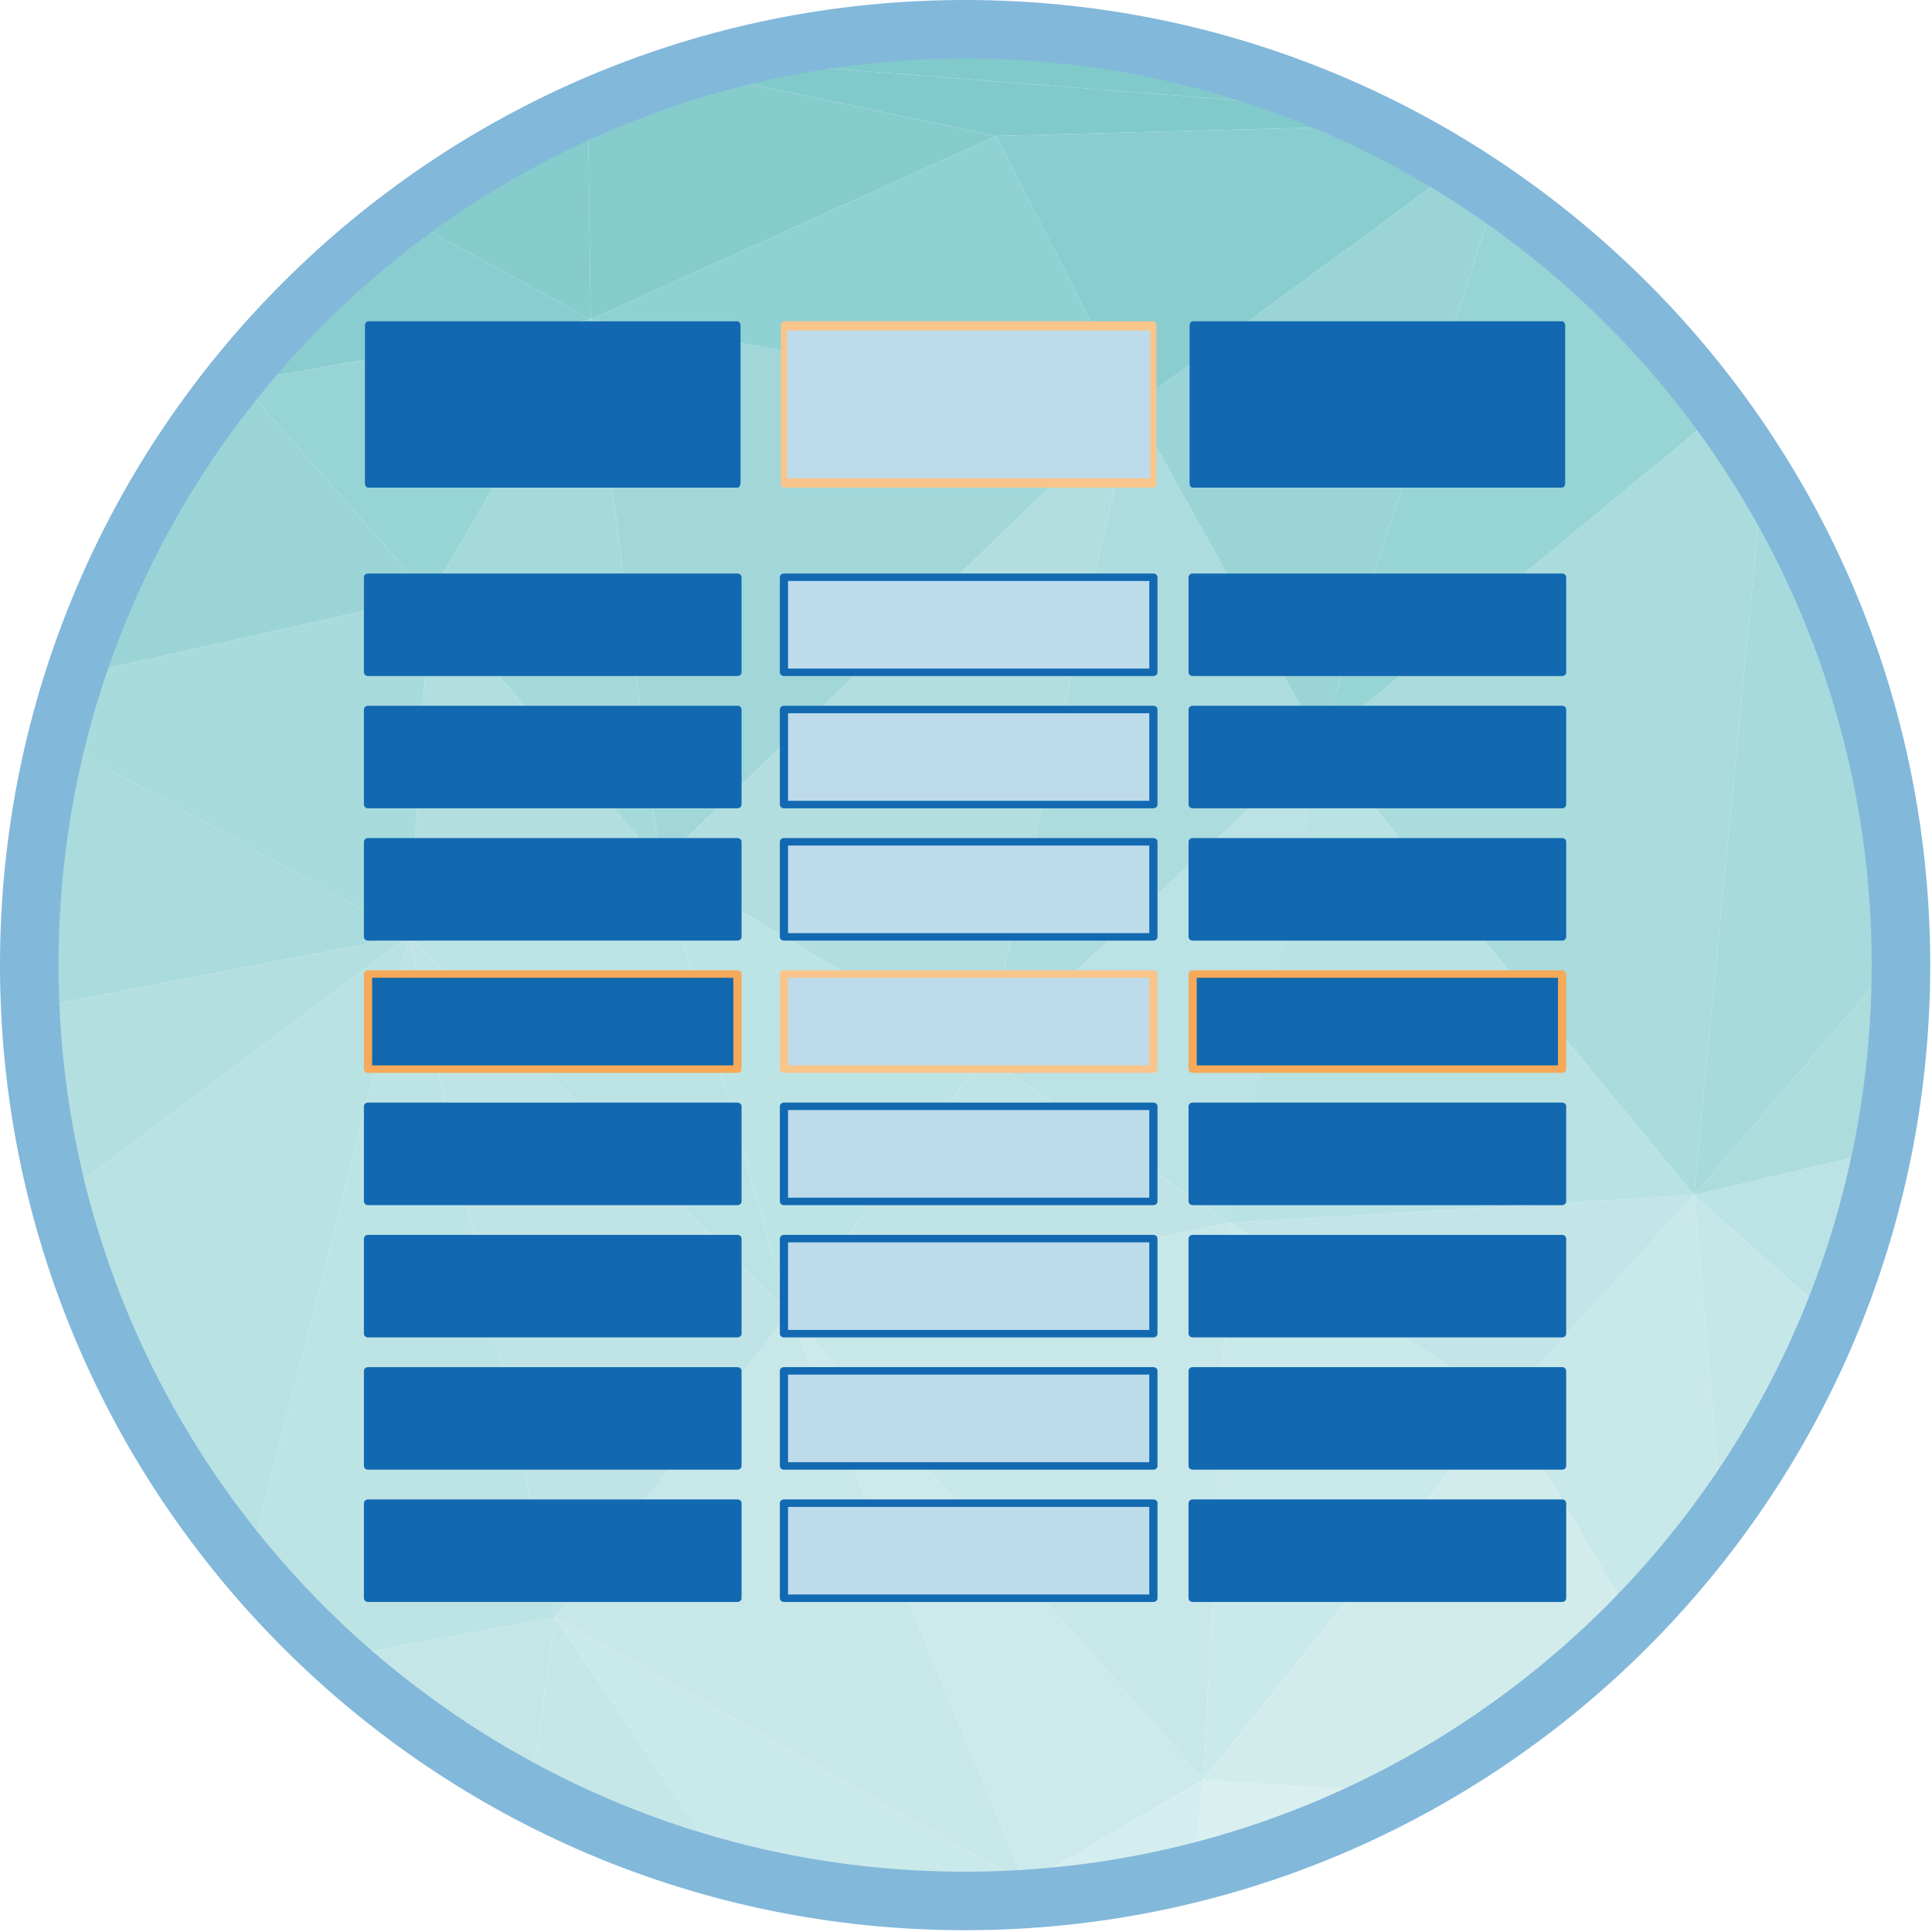
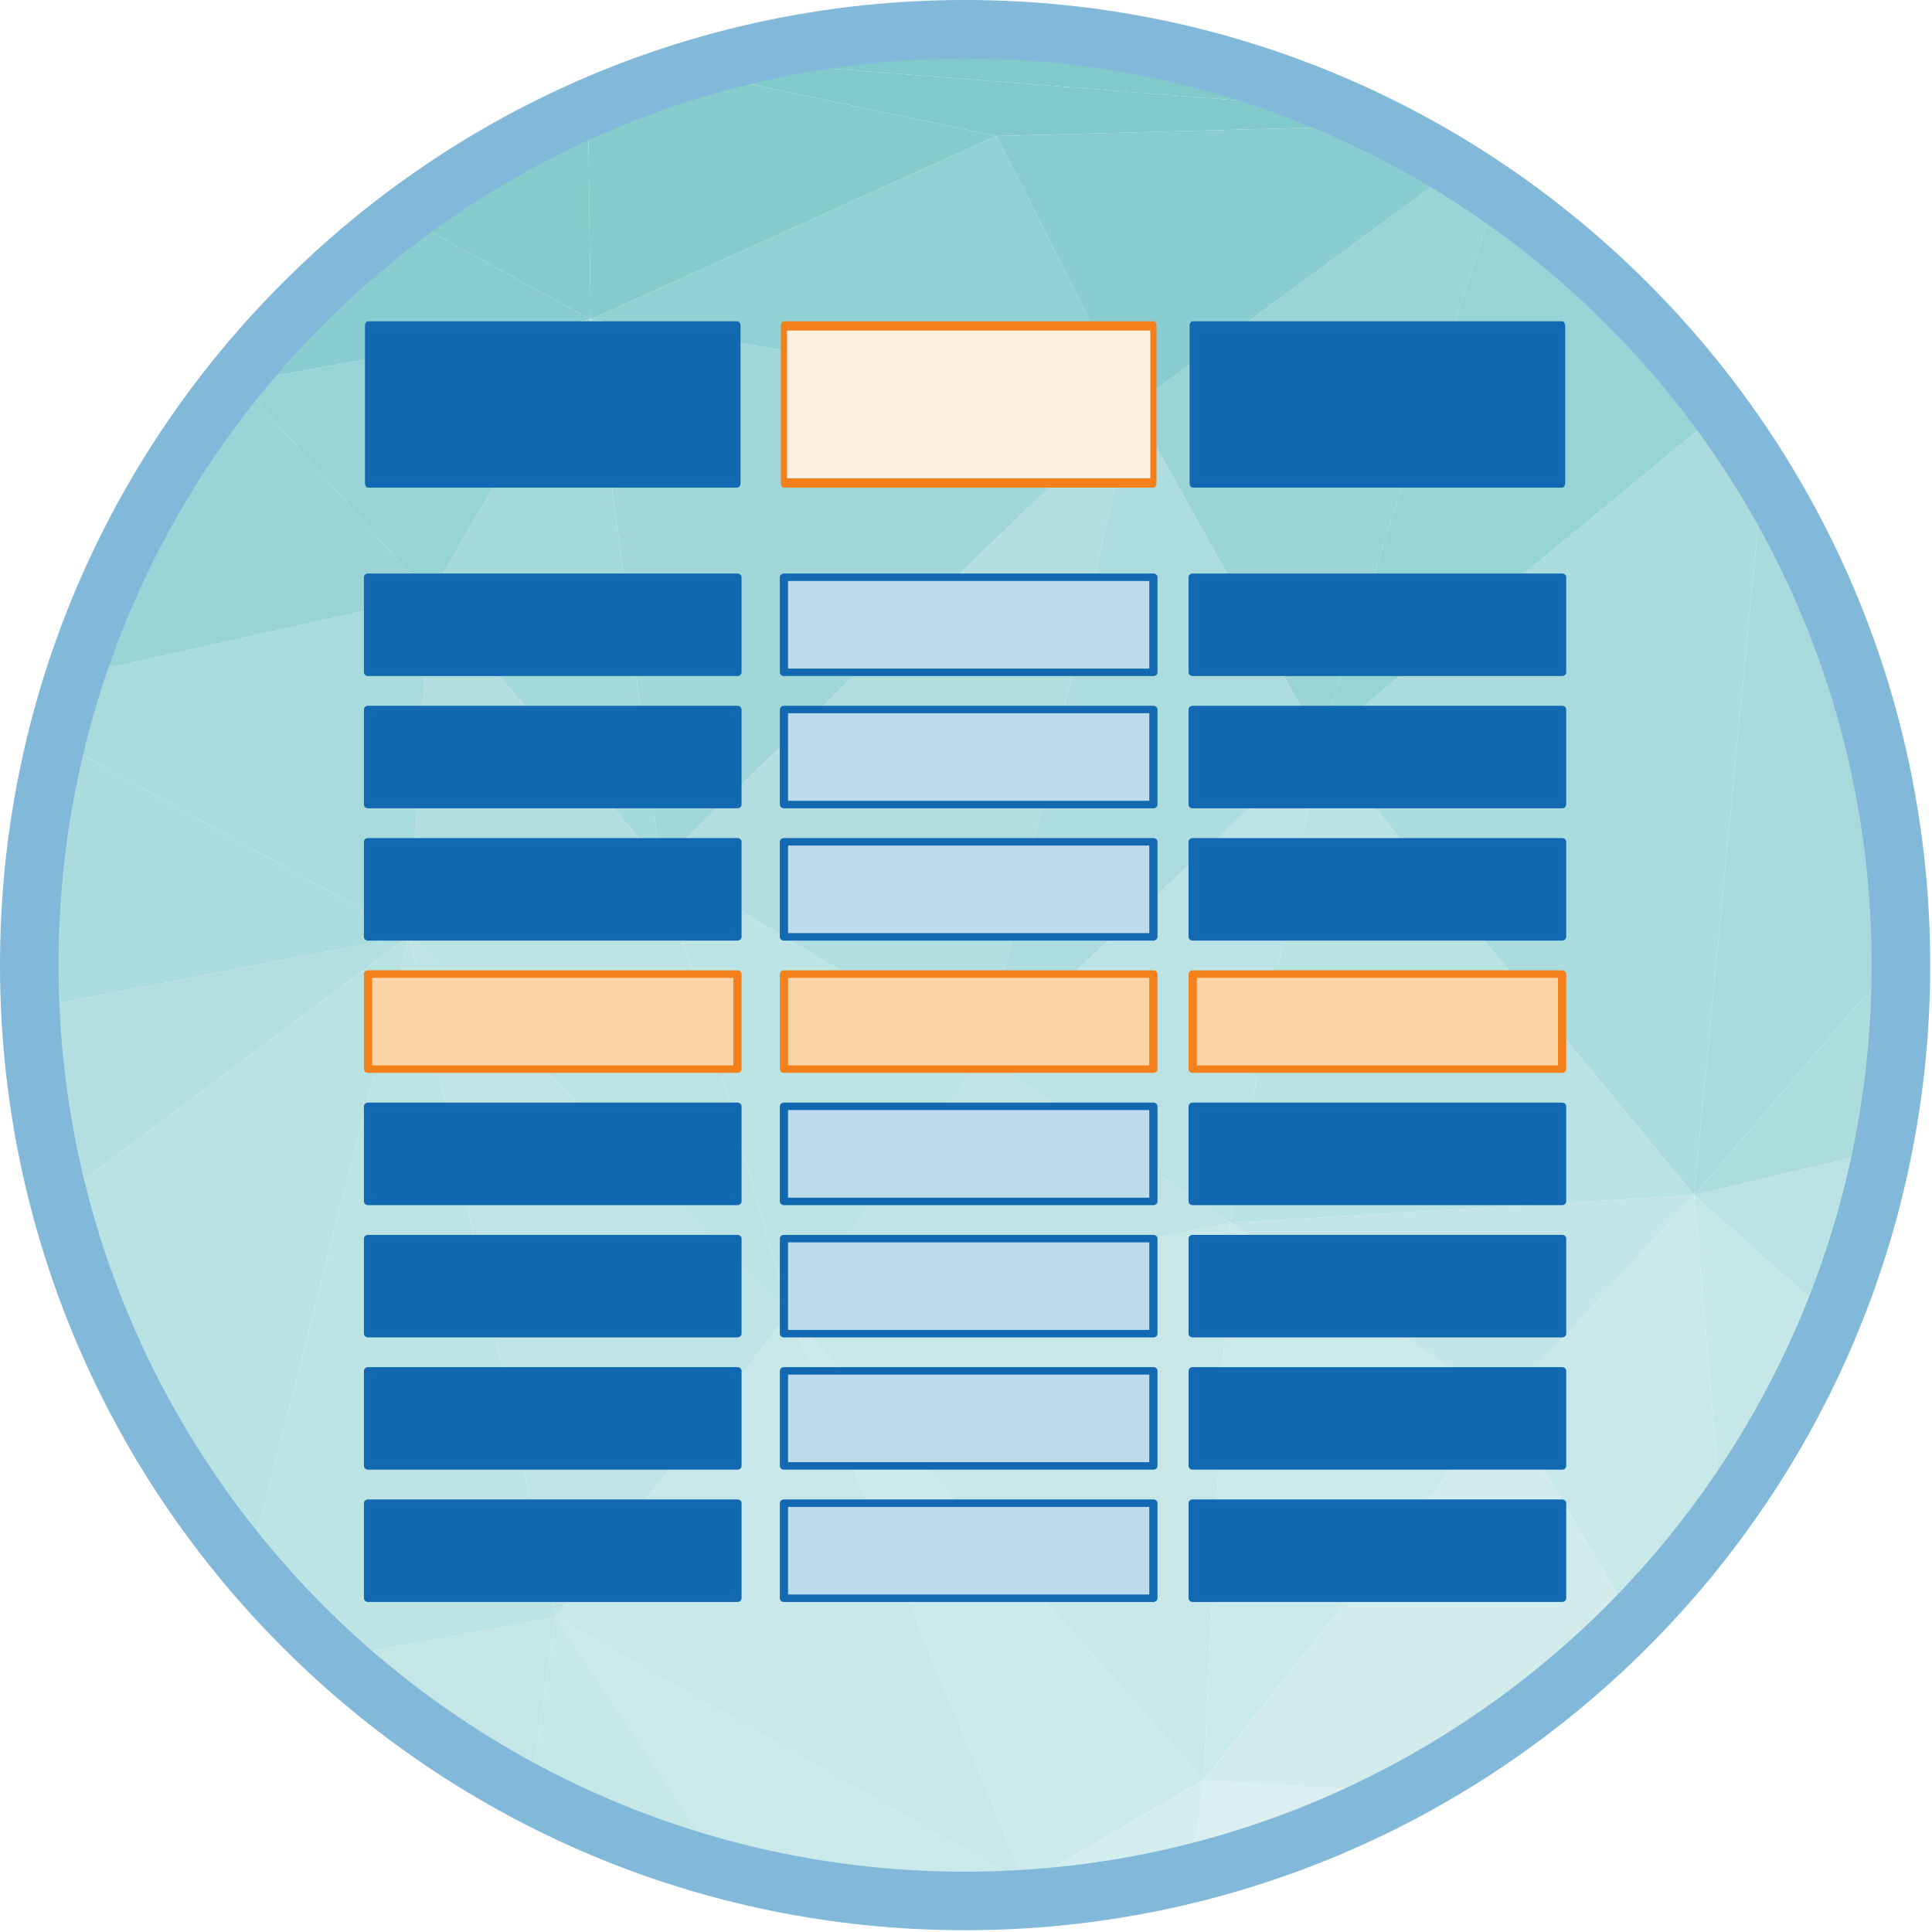
<svg xmlns="http://www.w3.org/2000/svg" width="100%" height="100%" viewBox="0 0 492 492" version="1.1" xml:space="preserve" style="fill-rule:evenodd;clip-rule:evenodd;stroke-linecap:round;stroke-linejoin:round;stroke-miterlimit:1.5;">
  <g transform="matrix(72,0,0,72,0,0)">
    <path id="_439533944" d="M0.849,1.351L0.839,1.332C0.848,1.322 0.856,1.312 0.864,1.302L0.849,1.351Z" style="fill:rgb(129,202,204);" />
    <path id="_439534040" d="M0.103,3.423L0.178,3.554L0.121,3.758C0.11,3.648 0.104,3.536 0.103,3.423Z" style="fill:rgb(170,219,221);" />
    <path id="_439533992" d="M0.178,3.554L0.103,3.423C0.103,3.42 0.103,3.417 0.103,3.413C0.103,3.361 0.105,3.308 0.107,3.256L0.178,3.554Z" style="fill:rgb(162,215,218);" />
    <path id="_439533920" d="M1.189,5.864C1.189,5.864 1.965,5.72 1.965,5.72L1.875,6.345C1.626,6.214 1.395,6.052 1.189,5.864Z" style="fill:rgb(196,230,231);" />
    <path id="_439534088" d="M0.879,5.542L1.448,3.309L1.965,5.72L1.189,5.864C1.078,5.764 0.975,5.656 0.879,5.542Z" style="fill:rgb(189,228,228);" />
    <path id="_439533008" d="M1.448,3.309L0.199,2.619C0.219,2.541 0.241,2.464 0.266,2.388L1.52,2.109L1.448,3.309L1.448,3.309Z" style="fill:rgb(168,219,220);" />
    <path id="_439533320" d="M0.839,1.332L0.849,1.351L0.822,1.355C0.827,1.347 0.839,1.332 0.839,1.332Z" style="fill:rgb(134,204,205);" />
    <path id="_439533200" d="M0.822,1.355C0.822,1.355 0.849,1.351 0.849,1.351L0.656,1.582C0.708,1.504 0.763,1.428 0.822,1.355Z" style="fill:rgb(146,209,211);" />
    <path id="_439533728" d="M0.656,1.582L0.849,1.351L1.52,2.109L0.266,2.388C0.359,2.1 0.492,1.829 0.656,1.582L0.656,1.582Z" style="fill:rgb(155,212,215);" />
    <path id="_439533608" d="M0.178,3.554L0.107,3.256C0.117,3.037 0.149,2.825 0.199,2.619L1.448,3.309L0.178,3.554Z" style="fill:rgb(170,219,221);" />
    <path id="_439533344" d="M0.207,4.239L1.448,3.309L0.879,5.542C0.565,5.169 0.332,4.726 0.207,4.239L0.207,4.239Z" style="fill:rgb(185,226,227);" />
    <path id="_439533368" d="M0.121,3.758L0.178,3.554L1.448,3.309L0.207,4.239C0.167,4.083 0.138,3.922 0.121,3.758L0.121,3.758Z" style="fill:rgb(179,223,224);" />
    <path id="_439533464" d="M2.791,4.643L1.448,3.309L2.336,3.052L2.791,4.643Z" style="fill:rgb(188,227,228);" />
    <path id="_439533104" d="M2.336,3.052L1.52,2.109L2.089,1.13L2.336,3.052Z" style="fill:rgb(165,218,219);" />
    <path id="_439533224" d="M1.448,3.309L1.52,2.109L2.336,3.052L1.448,3.309Z" style="fill:rgb(178,222,224);" />
    <path id="_439532288" d="M4.67,2.623L4.009,1.436L5.151,0.596C5.198,0.625 5.245,0.656 5.291,0.687L4.67,2.623L4.67,2.623Z" style="fill:rgb(154,212,214);" />
    <path id="_439532936" d="M0.849,1.351L0.864,1.302C1.03,1.102 1.218,0.922 1.426,0.766L2.089,1.13L0.849,1.351L0.849,1.351Z" style="fill:rgb(138,205,208);" />
    <path id="_439532744" d="M1.52,2.109L0.849,1.351L2.089,1.13L1.52,2.109Z" style="fill:rgb(151,212,213);" />
    <path id="_439532264" d="M2.089,1.13L1.426,0.766C1.628,0.615 1.847,0.486 2.08,0.383L2.089,1.13Z" style="fill:rgb(134,204,205);" />
    <path id="_439532456" d="M1.965,5.72L1.448,3.309L2.791,4.643L1.965,5.72Z" style="fill:rgb(192,228,229);" />
    <path id="_439532720" d="M4.35,4.325L3.483,3.737L4.67,2.623L4.35,4.325Z" style="fill:rgb(187,226,228);" />
    <path id="_439532576" d="M1.875,6.345C1.875,6.345 1.965,5.72 1.965,5.72L2.566,6.614C2.324,6.55 2.092,6.459 1.875,6.345Z" style="fill:rgb(198,231,232);" />
    <path id="_439532528" d="M3.483,3.737L4.009,1.436L4.67,2.623L3.483,3.737Z" style="fill:rgb(173,220,222);" />
    <path id="_439532240" d="M2.089,1.13L2.08,0.383C2.195,0.332 2.313,0.288 2.434,0.251L3.524,0.481L2.089,1.13L2.089,1.13Z" style="fill:rgb(134,204,205);" />
    <path id="_439532912" d="M2.791,4.643L2.336,3.052L3.483,3.737L2.791,4.643Z" style="fill:rgb(189,228,228);" />
    <path id="_439532216" d="M3.627,6.663L1.965,5.72L2.791,4.643L3.627,6.663Z" style="fill:rgb(200,231,233);" />
    <path id="_439532120" d="M2.566,6.614C2.566,6.614 1.965,5.72 1.965,5.72L3.627,6.663L3.512,6.722C3.479,6.723 3.446,6.723 3.413,6.723C3.12,6.723 2.837,6.685 2.566,6.614Z" style="fill:rgb(202,233,234);" />
    <path id="_439531928" d="M3.483,3.737L2.336,3.052L4.009,1.436L3.483,3.737Z" style="fill:rgb(178,222,224);" />
    <path id="_439531496" d="M2.336,3.052L2.089,1.13L4.009,1.436L2.336,3.052Z" style="fill:rgb(162,215,218);" />
    <path id="_439531664" d="M4.009,1.436L2.089,1.13L3.524,0.481L4.009,1.436Z" style="fill:rgb(144,209,211);" />
    <path id="_439532048" d="M3.512,6.722C3.512,6.722 3.627,6.663 3.627,6.663L3.653,6.715C3.606,6.718 3.559,6.72 3.512,6.722Z" style="fill:rgb(210,236,236);" />
    <path id="_439532000" d="M3.627,6.663L2.791,4.643L4.257,6.295L3.627,6.663Z" style="fill:rgb(204,234,235);" />
    <path id="_439531856" d="M4.257,6.295L2.791,4.643L4.35,4.325L4.257,6.295Z" style="fill:rgb(200,231,233);" />
    <path id="_439532192" d="M3.653,6.715C3.653,6.715 3.627,6.663 3.627,6.663L4.257,6.296L4.219,6.624C4.036,6.67 3.847,6.701 3.653,6.715Z" style="fill:rgb(212,237,238);" />
    <path id="_439531976" d="M2.791,4.643L3.483,3.737L4.35,4.325L2.791,4.643Z" style="fill:rgb(192,228,229);" />
    <path id="_439532168" d="M4.009,1.436L3.524,0.481L4.88,0.445C4.973,0.491 5.063,0.542 5.151,0.596L4.009,1.436L4.009,1.436Z" style="fill:rgb(138,205,208);" />
    <path id="_439530824" d="M4.257,6.295L4.35,4.325L5.321,4.961L4.257,6.295Z" style="fill:rgb(202,233,234);" />
    <path id="_439530728" d="M3.524,0.481L2.434,0.251C2.477,0.237 2.521,0.225 2.565,0.213L4.748,0.384C4.792,0.403 4.836,0.424 4.88,0.445L3.524,0.481Z" style="fill:rgb(129,202,204);" />
    <path id="_439530776" d="M5.775,5.732L5.321,4.961L5.992,4.227L6.089,5.362C5.993,5.493 5.888,5.617 5.775,5.732L5.775,5.732Z" style="fill:rgb(201,232,233);" />
    <path id="_439531424" d="M5.321,4.961L4.35,4.325L5.992,4.227L5.321,4.961Z" style="fill:rgb(195,229,231);" />
    <path id="_439531112" d="M5.992,4.227L4.67,2.623L6.083,1.457C6.137,1.53 6.187,1.605 6.235,1.682L5.992,4.227Z" style="fill:rgb(170,219,221);" />
    <path id="_439531376" d="M4.67,2.623L5.291,0.687C5.596,0.898 5.864,1.158 6.083,1.457L4.67,2.623L4.67,2.623Z" style="fill:rgb(151,212,213);" />
    <path id="_439530920" d="M4.96,6.34L4.257,6.296L5.321,4.961L5.775,5.732C5.537,5.974 5.262,6.18 4.96,6.34L4.96,6.34Z" style="fill:rgb(210,236,236);" />
    <path id="_439531280" d="M4.35,4.325L4.67,2.623L5.992,4.227L4.35,4.325Z" style="fill:rgb(185,226,227);" />
    <path id="_439531088" d="M4.219,6.624C4.219,6.624 4.257,6.295 4.257,6.295L4.96,6.34C4.728,6.463 4.48,6.559 4.219,6.624Z" style="fill:rgb(218,239,240);" />
    <path id="_439531328" d="M3.924,0.143L2.787,0.163C2.99,0.124 3.199,0.103 3.413,0.103C3.587,0.103 3.758,0.117 3.924,0.143L3.924,0.143Z" style="fill:rgb(121,199,201);" />
    <path id="_439531160" d="M4.748,0.384L2.565,0.213C2.638,0.194 2.712,0.177 2.787,0.163L3.924,0.143C4.213,0.187 4.489,0.269 4.748,0.384L4.748,0.384Z" style="fill:rgb(129,202,204);" />
    <path id="_439530200" d="M5.992,4.227L6.235,1.682C6.538,2.175 6.716,2.754 6.723,3.374L5.992,4.227Z" style="fill:rgb(167,218,220);" />
    <path id="_439530128" d="M5.992,4.227L6.723,3.374C6.723,3.387 6.723,3.4 6.723,3.413C6.723,3.638 6.701,3.857 6.658,4.069L5.992,4.227Z" style="fill:rgb(173,220,221);" />
    <path id="_439530248" d="M6.089,5.362L5.992,4.227L6.48,4.661C6.378,4.912 6.246,5.147 6.089,5.362L6.089,5.362Z" style="fill:rgb(198,231,232);" />
    <path id="_439529984" d="M6.48,4.661L5.992,4.227L6.658,4.069C6.617,4.274 6.557,4.472 6.48,4.661Z" style="fill:rgb(187,226,228);" />
  </g>
  <g id="Layer_x0020_1" transform="matrix(72,0,0,72,0,0)">
    <g id="_439514120">
      <path id="_439513856" d="M3.413,0C4.356,0 5.209,0.382 5.827,1C6.445,1.617 6.827,2.471 6.827,3.413C6.827,4.356 6.445,5.209 5.827,5.827C5.209,6.445 4.356,6.827 3.413,6.827C2.471,6.827 1.617,6.445 1,5.827C0.382,5.209 -0,4.356 -0,3.413C-0,2.471 0.382,1.617 1,1C1.617,0.382 2.471,0 3.413,0ZM5.681,1.146C5.1,0.566 4.299,0.207 3.413,0.207C2.528,0.207 1.726,0.566 1.146,1.146C0.566,1.726 0.207,2.528 0.207,3.413C0.207,4.299 0.566,5.1 1.146,5.681C1.726,6.261 2.528,6.62 3.413,6.62C4.299,6.62 5.1,6.261 5.681,5.681C6.261,5.1 6.62,4.299 6.62,3.413C6.62,2.528 6.261,1.726 5.681,1.146Z" style="fill:rgb(130,184,218);fill-rule:nonzero;" />
    </g>
-     <g transform="matrix(1,0,0,1,-0.0872309,0.0416667)">
-       <g transform="matrix(0.0138889,0,0,0.0208906,0,-1.04911)">
-         <rect x="100" y="103.406" width="94.081" height="26.594" style="fill:rgb(18,104,175);stroke:rgb(18,105,177);stroke-width:1.57px;" />
-       </g>
-       <g transform="matrix(0.0138889,0,0,0.0208906,1.4711,-1.04911)">
-         <rect x="100" y="103.406" width="94.081" height="26.594" style="fill:rgb(190,219,236);stroke:rgb(249,197,139);stroke-width:1.57px;" />
-       </g>
-       <g transform="matrix(0.0138889,0,0,0.0208906,2.91667,-1.04911)">
-         <rect x="100" y="103.406" width="94.081" height="26.594" style="fill:rgb(18,104,175);stroke:rgb(18,105,177);stroke-width:1.57px;" />
-       </g>
+     <g transform="matrix(0.0138889,0,0,0.0208906,-0.0872309,-1.00744)">
+       <rect x="100" y="103.406" width="94.081" height="26.594" style="fill:rgb(18,104,175);stroke:rgb(18,105,177);stroke-width:1.57px;" />
    </g>
-     <g transform="matrix(1,0,0,1,-0.099998,0.0972222)">
-       <g>
-         <g transform="matrix(0.0138889,0,0,0.0126435,0.0127671,0.63703)">
-           <rect x="100" y="103.406" width="94.081" height="26.594" style="fill:rgb(18,104,175);stroke:rgb(18,105,177);stroke-width:2.09px;" />
-         </g>
-         <g transform="matrix(0.0138889,0,0,0.0126435,1.48387,0.63703)">
-           <rect x="100" y="103.406" width="94.081" height="26.594" style="fill:rgb(190,219,236);stroke:rgb(18,105,177);stroke-width:2.09px;" />
-         </g>
-         <g transform="matrix(0.0138889,0,0,0.0126435,2.92943,0.63703)">
-           <rect x="100" y="103.406" width="94.081" height="26.594" style="fill:rgb(18,104,175);stroke:rgb(18,105,177);stroke-width:2.09px;" />
-         </g>
-       </g>
-       <g transform="matrix(1,0,0,1,0,0.467839)">
-         <g transform="matrix(0.0138889,0,0,0.0126435,0.0127671,0.63703)">
-           <rect x="100" y="103.406" width="94.081" height="26.594" style="fill:rgb(18,104,175);stroke:rgb(18,105,177);stroke-width:2.09px;" />
-         </g>
-         <g transform="matrix(0.0138889,0,0,0.0126435,1.48387,0.63703)">
-           <rect x="100" y="103.406" width="94.081" height="26.594" style="fill:rgb(190,219,236);stroke:rgb(18,105,177);stroke-width:2.09px;" />
-         </g>
-         <g transform="matrix(0.0138889,0,0,0.0126435,2.92943,0.63703)">
-           <rect x="100" y="103.406" width="94.081" height="26.594" style="fill:rgb(18,104,175);stroke:rgb(18,105,177);stroke-width:2.09px;" />
-         </g>
-       </g>
-       <g transform="matrix(1,0,0,1,0,0.935679)">
-         <g transform="matrix(0.0138889,0,0,0.0126435,0.0127671,0.63703)">
-           <rect x="100" y="103.406" width="94.081" height="26.594" style="fill:rgb(18,104,175);stroke:rgb(18,105,177);stroke-width:2.09px;" />
-         </g>
-         <g transform="matrix(0.0138889,0,0,0.0126435,1.48387,0.63703)">
-           <rect x="100" y="103.406" width="94.081" height="26.594" style="fill:rgb(190,219,236);stroke:rgb(18,105,177);stroke-width:2.09px;" />
-         </g>
-         <g transform="matrix(0.0138889,0,0,0.0126435,2.92943,0.63703)">
-           <rect x="100" y="103.406" width="94.081" height="26.594" style="fill:rgb(18,104,175);stroke:rgb(18,105,177);stroke-width:2.09px;" />
-         </g>
-       </g>
-       <g transform="matrix(0.0138889,0,0,0.0126435,0.0127671,2.04055)">
-         <rect x="100" y="103.406" width="94.081" height="26.594" style="fill:rgb(18,104,175);stroke:rgb(246,169,89);stroke-width:2.09px;" />
-       </g>
-       <g transform="matrix(0.0138889,0,0,0.0126435,1.48387,2.04055)">
-         <rect x="100" y="103.406" width="94.081" height="26.594" style="fill:rgb(190,219,236);stroke:rgb(249,197,139);stroke-width:2.09px;" />
-       </g>
-       <g transform="matrix(0.0138889,0,0,0.0126435,2.92943,2.04055)">
-         <rect x="100" y="103.406" width="94.081" height="26.594" style="fill:rgb(18,104,175);stroke:rgb(246,169,89);stroke-width:2.09px;" />
-       </g>
-       <g transform="matrix(1,0,0,1,0,1.87136)">
-         <g transform="matrix(0.0138889,0,0,0.0126435,0.0127671,0.63703)">
-           <rect x="100" y="103.406" width="94.081" height="26.594" style="fill:rgb(18,104,175);stroke:rgb(18,105,177);stroke-width:2.09px;" />
-         </g>
-         <g transform="matrix(0.0138889,0,0,0.0126435,1.48387,0.63703)">
-           <rect x="100" y="103.406" width="94.081" height="26.594" style="fill:rgb(190,219,236);stroke:rgb(18,105,177);stroke-width:2.09px;" />
-         </g>
-         <g transform="matrix(0.0138889,0,0,0.0126435,2.92943,0.63703)">
-           <rect x="100" y="103.406" width="94.081" height="26.594" style="fill:rgb(18,104,175);stroke:rgb(18,105,177);stroke-width:2.09px;" />
-         </g>
-       </g>
-       <g transform="matrix(1,0,0,1,0,2.3392)">
-         <g transform="matrix(0.0138889,0,0,0.0126435,0.0127671,0.63703)">
-           <rect x="100" y="103.406" width="94.081" height="26.594" style="fill:rgb(18,104,175);stroke:rgb(18,105,177);stroke-width:2.09px;" />
-         </g>
-         <g transform="matrix(0.0138889,0,0,0.0126435,1.48387,0.63703)">
-           <rect x="100" y="103.406" width="94.081" height="26.594" style="fill:rgb(190,219,236);stroke:rgb(18,105,177);stroke-width:2.09px;" />
-         </g>
-         <g transform="matrix(0.0138889,0,0,0.0126435,2.92943,0.63703)">
-           <rect x="100" y="103.406" width="94.081" height="26.594" style="fill:rgb(18,104,175);stroke:rgb(18,105,177);stroke-width:2.09px;" />
-         </g>
-       </g>
-       <g transform="matrix(1,0,0,1,0,2.80704)">
-         <g transform="matrix(0.0138889,0,0,0.0126435,0.0127671,0.63703)">
-           <rect x="100" y="103.406" width="94.081" height="26.594" style="fill:rgb(18,104,175);stroke:rgb(18,105,177);stroke-width:2.09px;" />
-         </g>
-         <g transform="matrix(0.0138889,0,0,0.0126435,1.48387,0.63703)">
-           <rect x="100" y="103.406" width="94.081" height="26.594" style="fill:rgb(190,219,236);stroke:rgb(18,105,177);stroke-width:2.09px;" />
-         </g>
-         <g transform="matrix(0.0138889,0,0,0.0126435,2.92943,0.63703)">
-           <rect x="100" y="103.406" width="94.081" height="26.594" style="fill:rgb(18,104,175);stroke:rgb(18,105,177);stroke-width:2.09px;" />
-         </g>
-       </g>
-       <g transform="matrix(1,0,0,1,0,3.27488)">
-         <g transform="matrix(0.0138889,0,0,0.0126435,0.0127671,0.63703)">
-           <rect x="100" y="103.406" width="94.081" height="26.594" style="fill:rgb(18,104,175);stroke:rgb(18,105,177);stroke-width:2.09px;" />
-         </g>
-         <g transform="matrix(0.0138889,0,0,0.0126435,1.48387,0.63703)">
-           <rect x="100" y="103.406" width="94.081" height="26.594" style="fill:rgb(190,219,236);stroke:rgb(18,105,177);stroke-width:2.09px;" />
-         </g>
-         <g transform="matrix(0.0138889,0,0,0.0126435,2.92943,0.63703)">
-           <rect x="100" y="103.406" width="94.081" height="26.594" style="fill:rgb(18,104,175);stroke:rgb(18,105,177);stroke-width:2.09px;" />
-         </g>
-       </g>
+     <g transform="matrix(0.0138889,0,0,0.0208906,1.38387,-1.00744)">
+       <rect x="100" y="103.406" width="94.081" height="26.594" style="fill:rgb(253,240,224);stroke:rgb(243,128,27);stroke-width:1.57px;" />
+     </g>
+     <g transform="matrix(0.0138889,0,0,0.0208906,2.82944,-1.00744)">
+       <rect x="100" y="103.406" width="94.081" height="26.594" style="fill:rgb(18,104,175);stroke:rgb(18,105,177);stroke-width:1.57px;" />
+     </g>
+     <g transform="matrix(0.0138889,0,0,0.0126435,-0.0872309,0.734253)">
+       <rect x="100" y="103.406" width="94.081" height="26.594" style="fill:rgb(18,104,175);stroke:rgb(18,105,177);stroke-width:2.09px;" />
+     </g>
+     <g transform="matrix(0.0138889,0,0,0.0126435,1.38387,0.734253)">
+       <rect x="100" y="103.406" width="94.081" height="26.594" style="fill:rgb(190,219,236);stroke:rgb(18,105,177);stroke-width:2.09px;" />
+     </g>
+     <g transform="matrix(0.0138889,0,0,0.0126435,2.82944,0.734253)">
+       <rect x="100" y="103.406" width="94.081" height="26.594" style="fill:rgb(18,104,175);stroke:rgb(18,105,177);stroke-width:2.09px;" />
+     </g>
+     <g transform="matrix(0.0138889,0,0,0.0126435,-0.0872309,1.20209)">
+       <rect x="100" y="103.406" width="94.081" height="26.594" style="fill:rgb(18,104,175);stroke:rgb(18,105,177);stroke-width:2.09px;" />
+     </g>
+     <g transform="matrix(0.0138889,0,0,0.0126435,1.38387,1.20209)">
+       <rect x="100" y="103.406" width="94.081" height="26.594" style="fill:rgb(190,219,236);stroke:rgb(18,105,177);stroke-width:2.09px;" />
+     </g>
+     <g transform="matrix(0.0138889,0,0,0.0126435,2.82944,1.20209)">
+       <rect x="100" y="103.406" width="94.081" height="26.594" style="fill:rgb(18,104,175);stroke:rgb(18,105,177);stroke-width:2.09px;" />
+     </g>
+     <g transform="matrix(0.0138889,0,0,0.0126435,-0.0872309,1.66993)">
+       <rect x="100" y="103.406" width="94.081" height="26.594" style="fill:rgb(18,104,175);stroke:rgb(18,105,177);stroke-width:2.09px;" />
+     </g>
+     <g transform="matrix(0.0138889,0,0,0.0126435,1.38387,1.66993)">
+       <rect x="100" y="103.406" width="94.081" height="26.594" style="fill:rgb(190,219,236);stroke:rgb(18,105,177);stroke-width:2.09px;" />
+     </g>
+     <g transform="matrix(0.0138889,0,0,0.0126435,2.82944,1.66993)">
+       <rect x="100" y="103.406" width="94.081" height="26.594" style="fill:rgb(18,104,175);stroke:rgb(18,105,177);stroke-width:2.09px;" />
+     </g>
+     <g transform="matrix(0.0138889,0,0,0.0126435,-0.0872309,2.13777)">
+       <rect x="100" y="103.406" width="94.081" height="26.594" style="fill:rgb(250,211,166);stroke:rgb(243,128,27);stroke-width:2.09px;" />
+     </g>
+     <g transform="matrix(0.0138889,0,0,0.0126435,1.38387,2.13777)">
+       <rect x="100" y="103.406" width="94.081" height="26.594" style="fill:rgb(250,211,166);stroke:rgb(243,128,27);stroke-width:2.09px;" />
+     </g>
+     <g transform="matrix(0.0138889,0,0,0.0126435,2.82944,2.13777)">
+       <rect x="100" y="103.406" width="94.081" height="26.594" style="fill:rgb(250,211,166);stroke:rgb(243,128,27);stroke-width:2.09px;" />
+     </g>
+     <g transform="matrix(0.0138889,0,0,0.0126435,-0.0872309,2.60561)">
+       <rect x="100" y="103.406" width="94.081" height="26.594" style="fill:rgb(18,104,175);stroke:rgb(18,105,177);stroke-width:2.09px;" />
+     </g>
+     <g transform="matrix(0.0138889,0,0,0.0126435,1.38387,2.60561)">
+       <rect x="100" y="103.406" width="94.081" height="26.594" style="fill:rgb(190,219,236);stroke:rgb(18,105,177);stroke-width:2.09px;" />
+     </g>
+     <g transform="matrix(0.0138889,0,0,0.0126435,2.82944,2.60561)">
+       <rect x="100" y="103.406" width="94.081" height="26.594" style="fill:rgb(18,104,175);stroke:rgb(18,105,177);stroke-width:2.09px;" />
+     </g>
+     <g transform="matrix(0.0138889,0,0,0.0126435,-0.0872309,3.07345)">
+       <rect x="100" y="103.406" width="94.081" height="26.594" style="fill:rgb(18,104,175);stroke:rgb(18,105,177);stroke-width:2.09px;" />
+     </g>
+     <g transform="matrix(0.0138889,0,0,0.0126435,1.38387,3.07345)">
+       <rect x="100" y="103.406" width="94.081" height="26.594" style="fill:rgb(190,219,236);stroke:rgb(18,105,177);stroke-width:2.09px;" />
+     </g>
+     <g transform="matrix(0.0138889,0,0,0.0126435,2.82944,3.07345)">
+       <rect x="100" y="103.406" width="94.081" height="26.594" style="fill:rgb(18,104,175);stroke:rgb(18,105,177);stroke-width:2.09px;" />
+     </g>
+     <g transform="matrix(0.0138889,0,0,0.0126435,-0.0872309,3.54129)">
+       <rect x="100" y="103.406" width="94.081" height="26.594" style="fill:rgb(18,104,175);stroke:rgb(18,105,177);stroke-width:2.09px;" />
+     </g>
+     <g transform="matrix(0.0138889,0,0,0.0126435,1.38387,3.54129)">
+       <rect x="100" y="103.406" width="94.081" height="26.594" style="fill:rgb(190,219,236);stroke:rgb(18,105,177);stroke-width:2.09px;" />
+     </g>
+     <g transform="matrix(0.0138889,0,0,0.0126435,2.82944,3.54129)">
+       <rect x="100" y="103.406" width="94.081" height="26.594" style="fill:rgb(18,104,175);stroke:rgb(18,105,177);stroke-width:2.09px;" />
+     </g>
+     <g transform="matrix(0.0138889,0,0,0.0126435,-0.0872309,4.00913)">
+       <rect x="100" y="103.406" width="94.081" height="26.594" style="fill:rgb(18,104,175);stroke:rgb(18,105,177);stroke-width:2.09px;" />
+     </g>
+     <g transform="matrix(0.0138889,0,0,0.0126435,1.38387,4.00913)">
+       <rect x="100" y="103.406" width="94.081" height="26.594" style="fill:rgb(190,219,236);stroke:rgb(18,105,177);stroke-width:2.09px;" />
+     </g>
+     <g transform="matrix(0.0138889,0,0,0.0126435,2.82944,4.00913)">
+       <rect x="100" y="103.406" width="94.081" height="26.594" style="fill:rgb(18,104,175);stroke:rgb(18,105,177);stroke-width:2.09px;" />
    </g>
  </g>
</svg>
